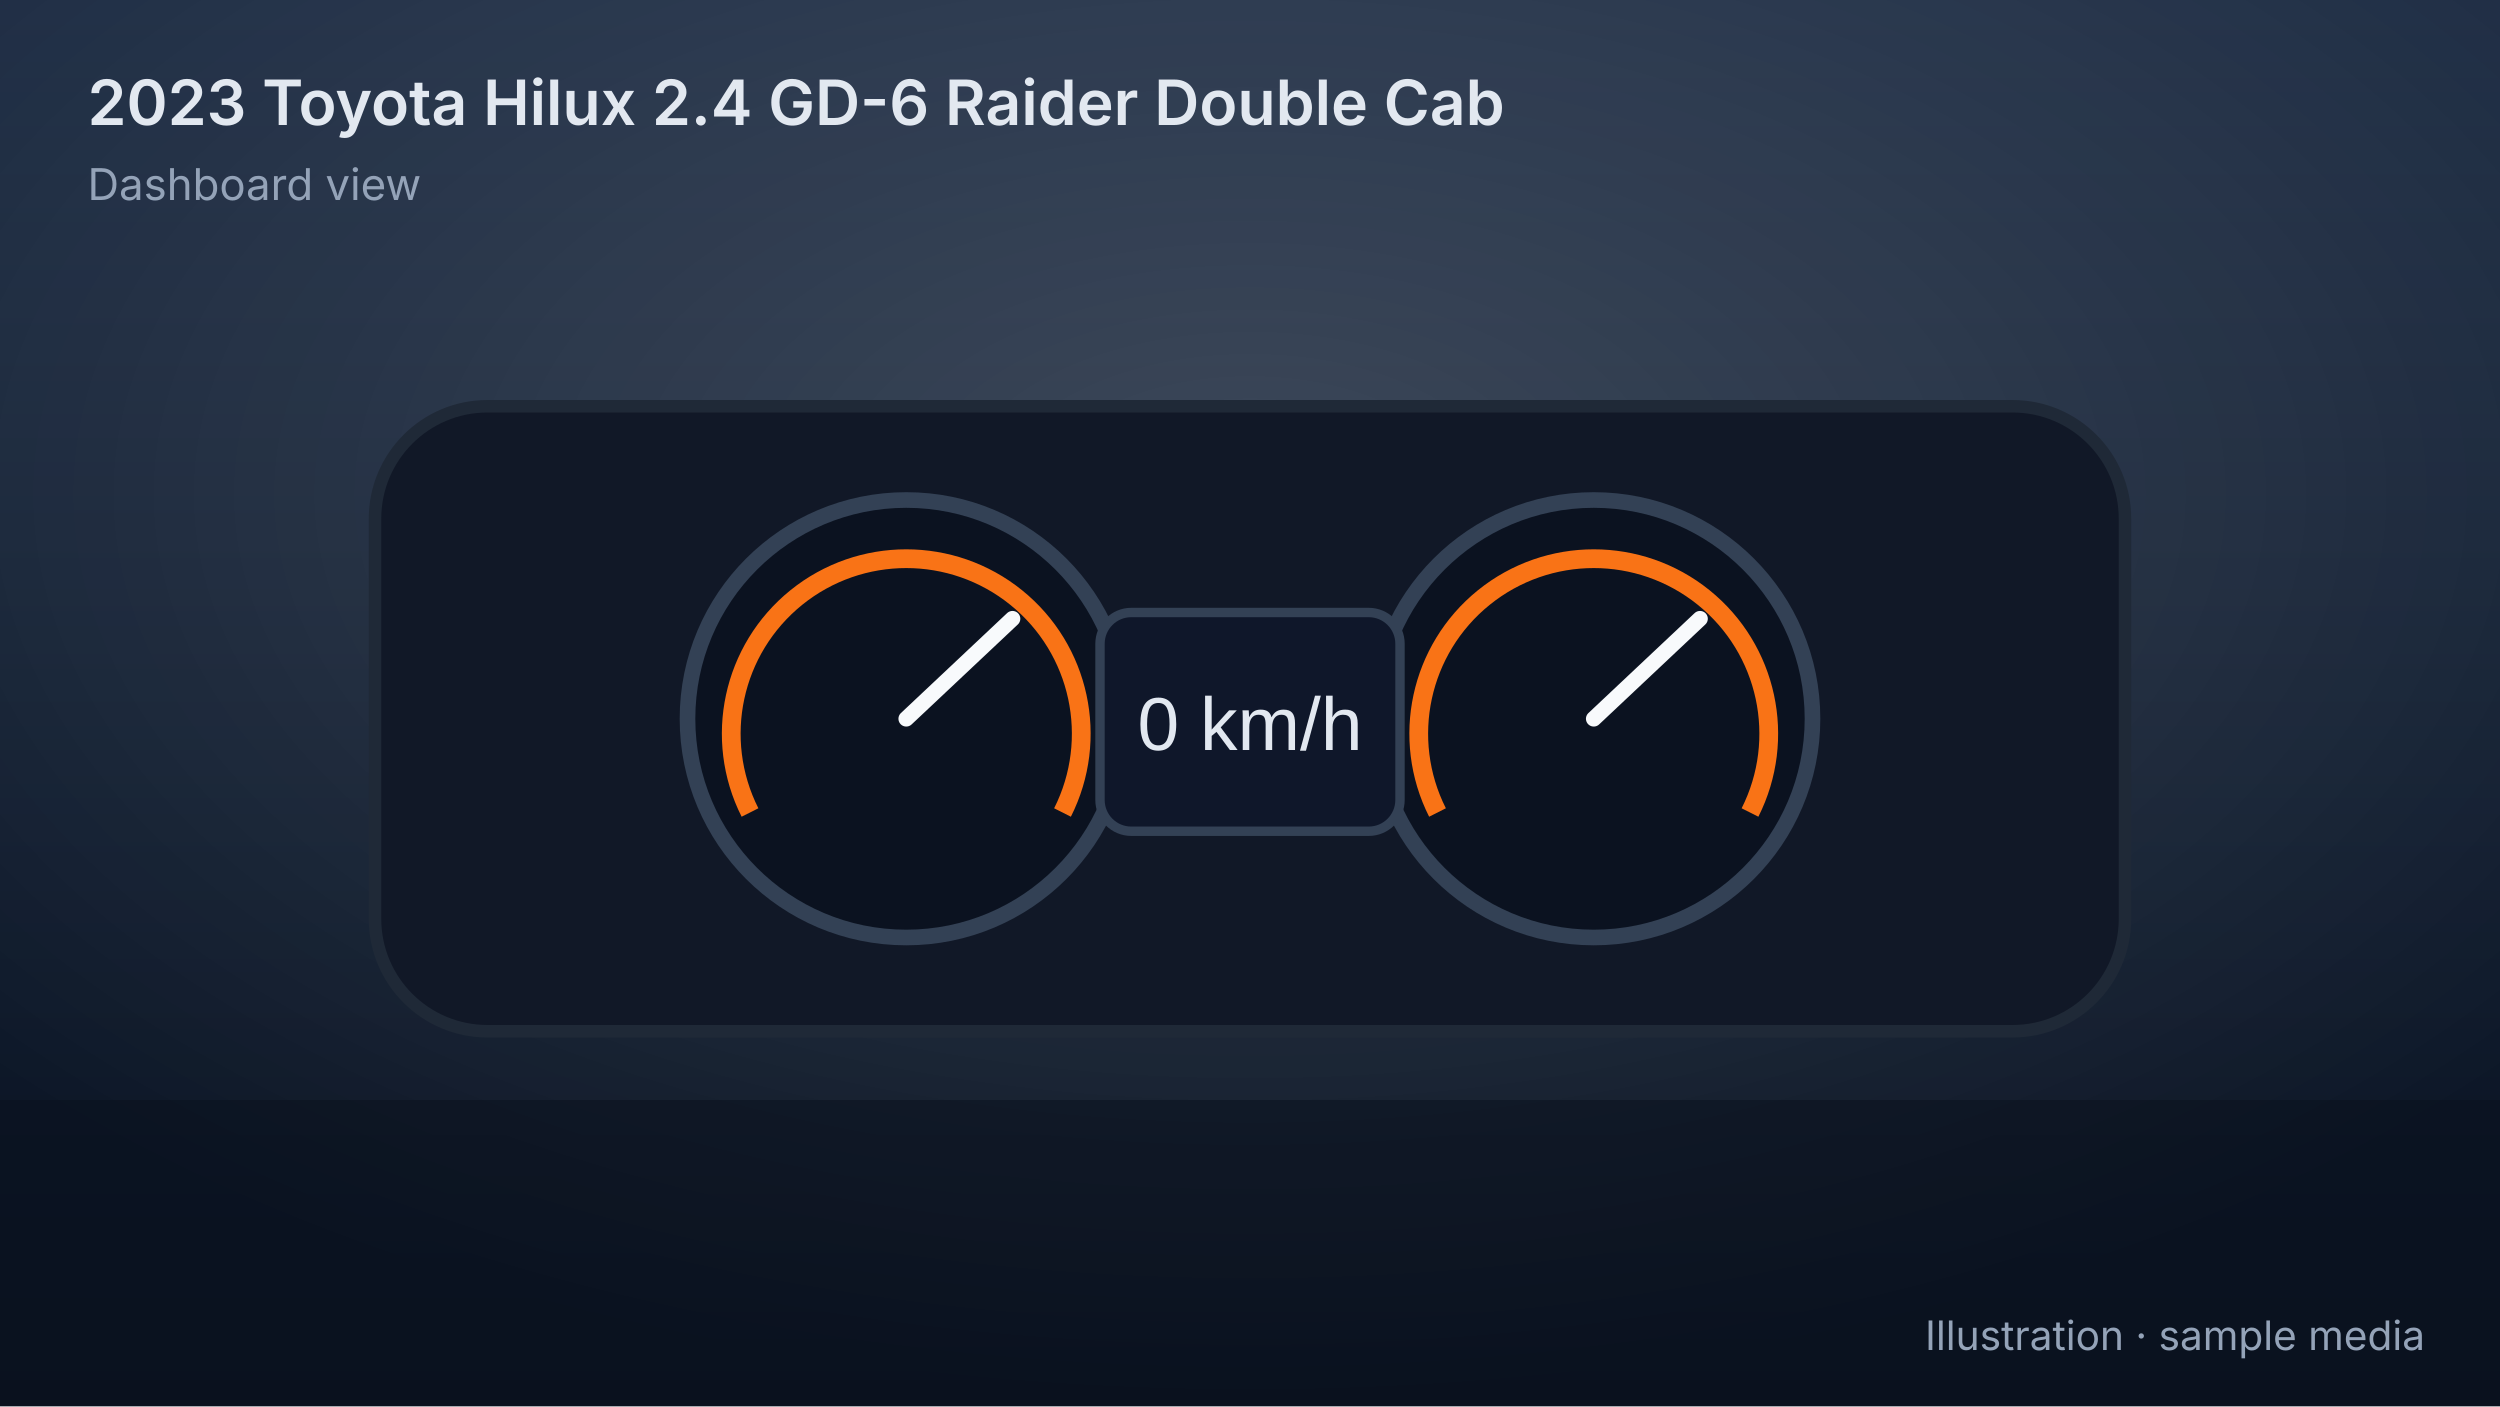
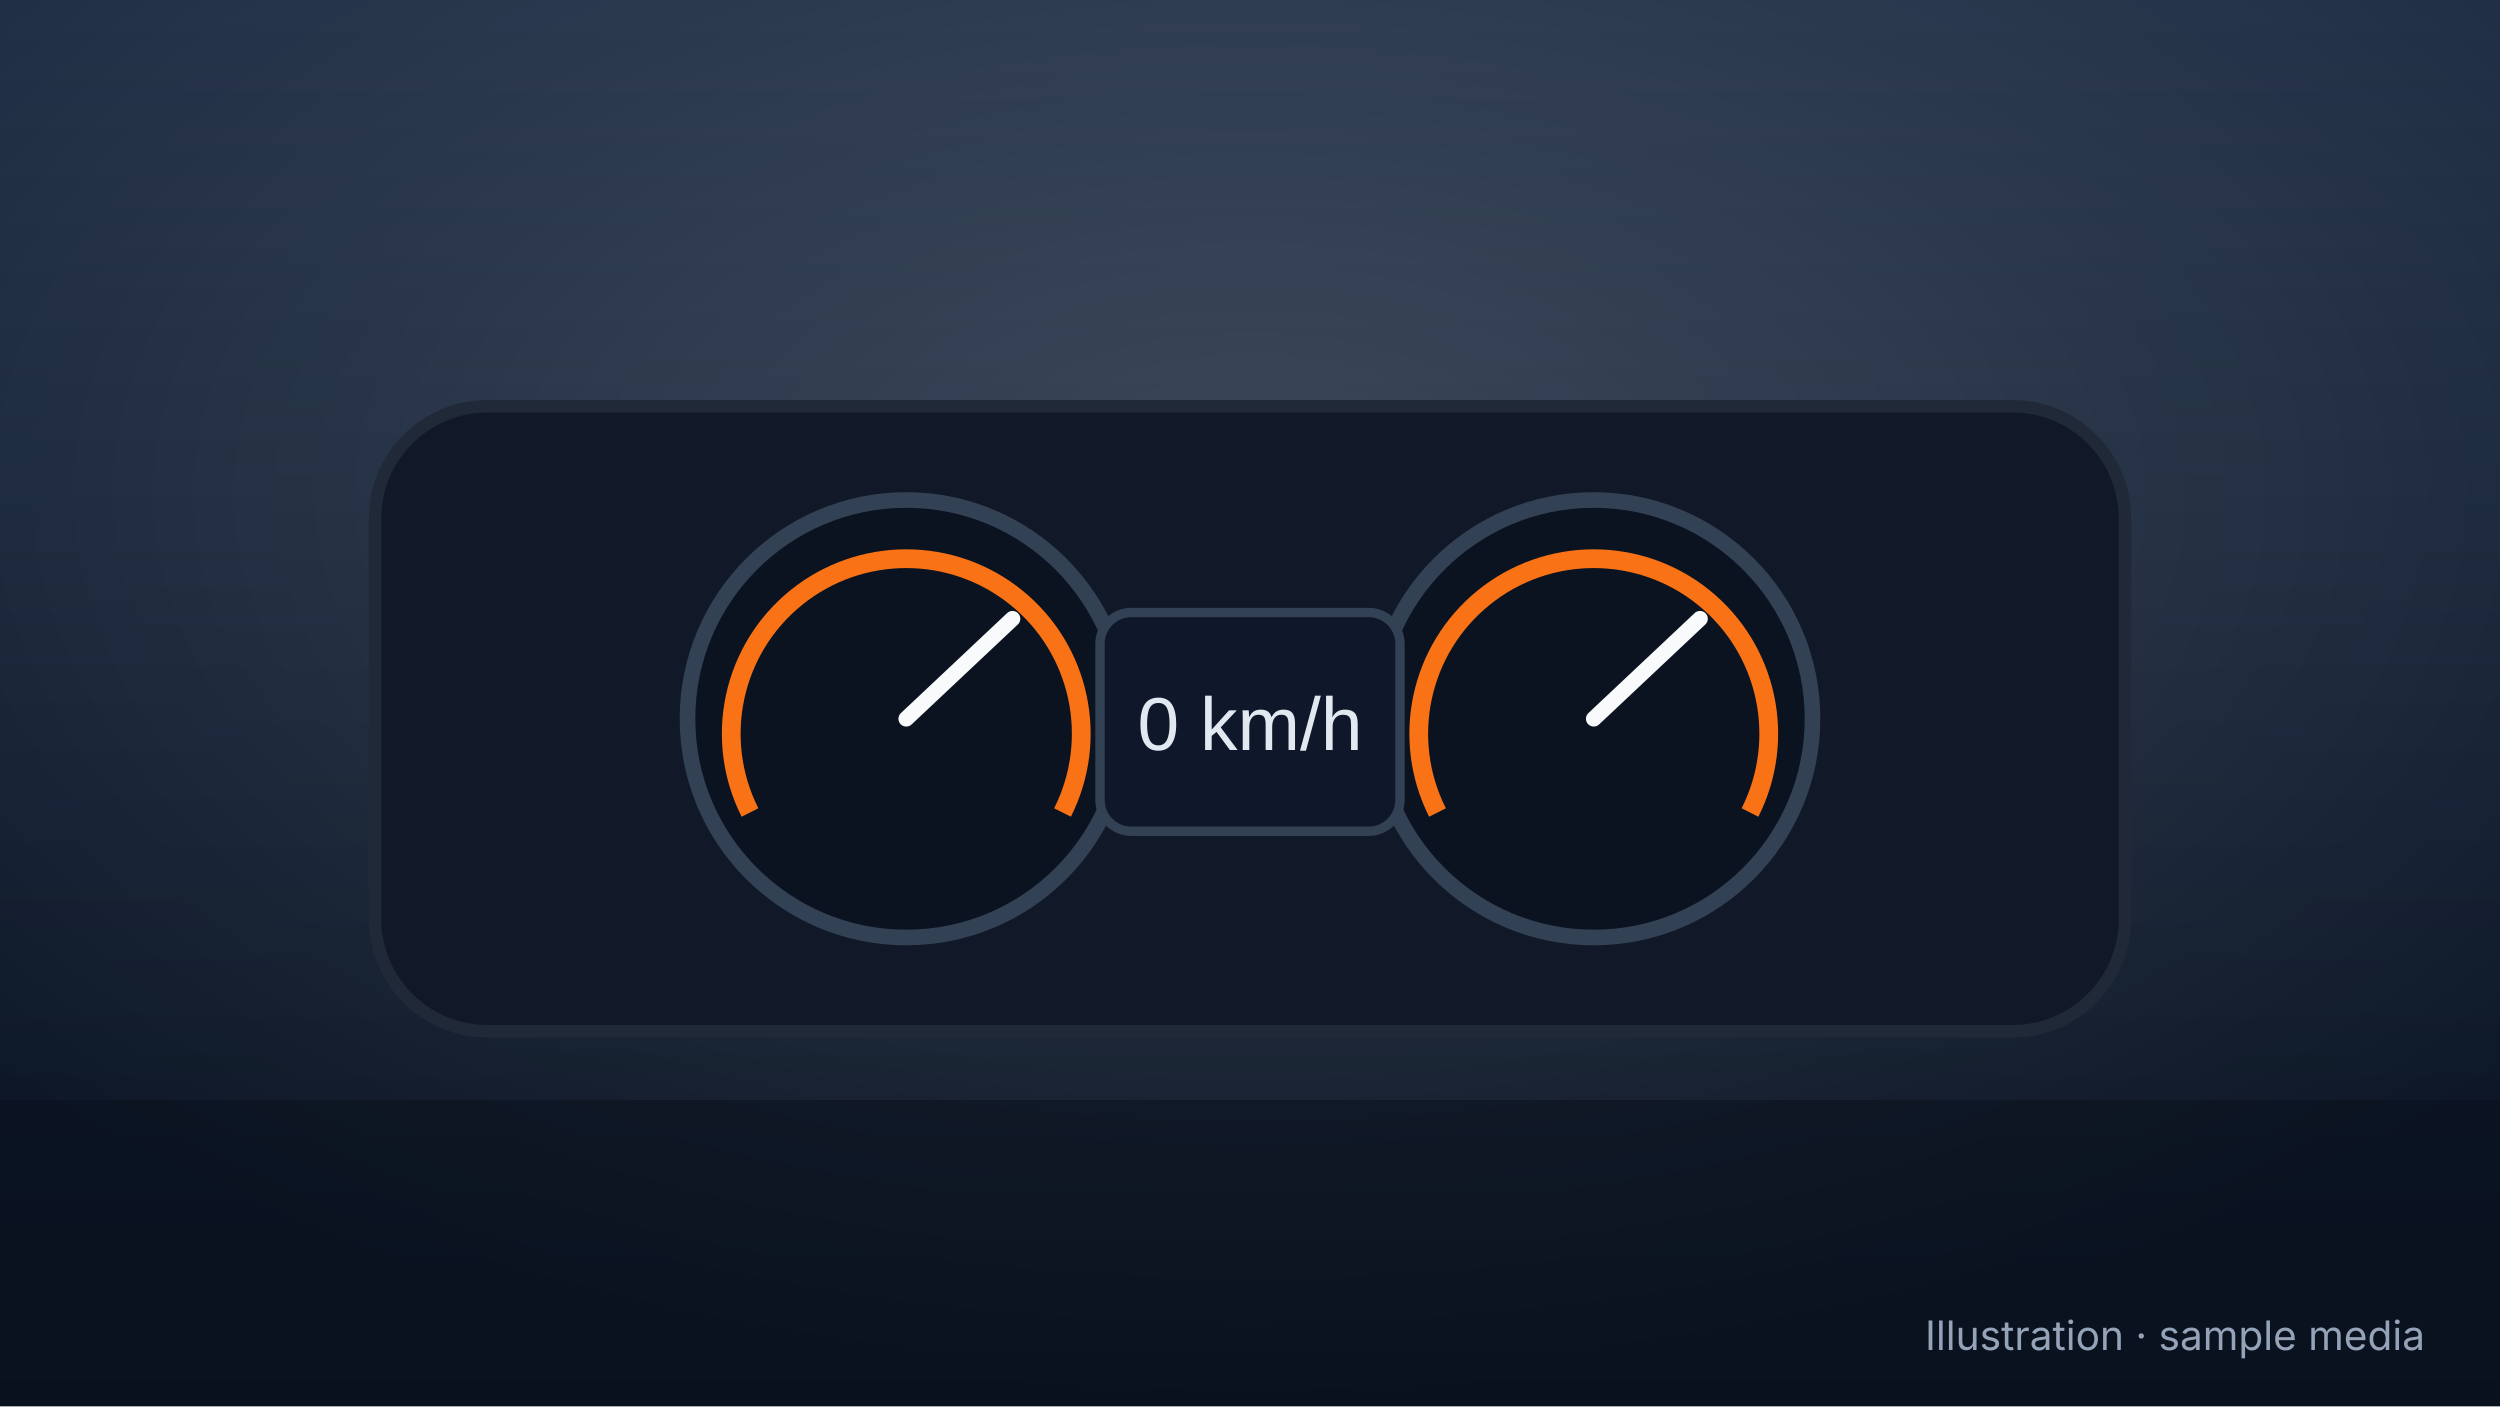
<svg xmlns="http://www.w3.org/2000/svg" viewBox="0 0 800 450" role="img" aria-label="2023 Toyota Hilux 2.4 GD-6 Raider Double Cab (dashboard, illustration)">
  <defs>
    <linearGradient id="bg" x1="0" y1="0" x2="0" y2="1">
      <stop offset="0" stop-color="#1e2d44" />
      <stop offset="0.62" stop-color="#0f1b2d" />
      <stop offset="1" stop-color="#0a1220" />
    </linearGradient>
    <radialGradient id="spot" cx="0.5" cy="0.35" r="0.65">
      <stop offset="0" stop-color="#ffffff" stop-opacity="0.16" />
      <stop offset="1" stop-color="#ffffff" stop-opacity="0" />
    </radialGradient>
    <linearGradient id="glass" x1="0" y1="0" x2="1" y2="1">
      <stop offset="0" stop-color="#9fc3e0" />
      <stop offset="1" stop-color="#2b4a6b" />
    </linearGradient>
  </defs>
  <rect width="800" height="450" fill="url(#bg)" />
  <rect width="800" height="450" fill="url(#spot)" />
  <rect y="352" width="800" height="98" fill="#09111d" opacity="0.55" />
  <rect x="120" y="130" width="560" height="200" rx="36" fill="#111827" stroke="#1f2937" stroke-width="4" />
  <circle cx="290" cy="230" r="70" fill="#0b1220" stroke="#334155" stroke-width="5" />
  <path d="M240 260 A56 56 0 1 1 340 260" fill="none" stroke="#f97316" stroke-width="6" />
  <line x1="290" y1="230" x2="324" y2="198" stroke="#f8fafc" stroke-width="5" stroke-linecap="round" />
  <circle cx="510" cy="230" r="70" fill="#0b1220" stroke="#334155" stroke-width="5" />
  <path d="M460 260 A56 56 0 1 1 560 260" fill="none" stroke="#f97316" stroke-width="6" />
  <line x1="510" y1="230" x2="544" y2="198" stroke="#f8fafc" stroke-width="5" stroke-linecap="round" />
  <rect x="352" y="196" width="96" height="70" rx="10" fill="#0f172a" stroke="#334155" stroke-width="3" />
  <text x="400" y="240" text-anchor="middle" font-family="Arial" font-size="24" fill="#e2e8f0">0 km/h</text>
-   <text x="28" y="40" fill="#e2e8f0" font-family="Inter, Segoe UI, Arial, sans-serif" font-size="20" font-weight="600">2023 Toyota Hilux 2.4 GD-6 Raider Double Cab</text>
-   <text x="28" y="64" fill="#94a3b8" font-family="Inter, Segoe UI, Arial, sans-serif" font-size="14">Dashboard view</text>
  <text x="776" y="432" text-anchor="end" fill="#94a3b8" font-family="Inter, Segoe UI, Arial, sans-serif" font-size="13">Illustration · sample media</text>
</svg>
